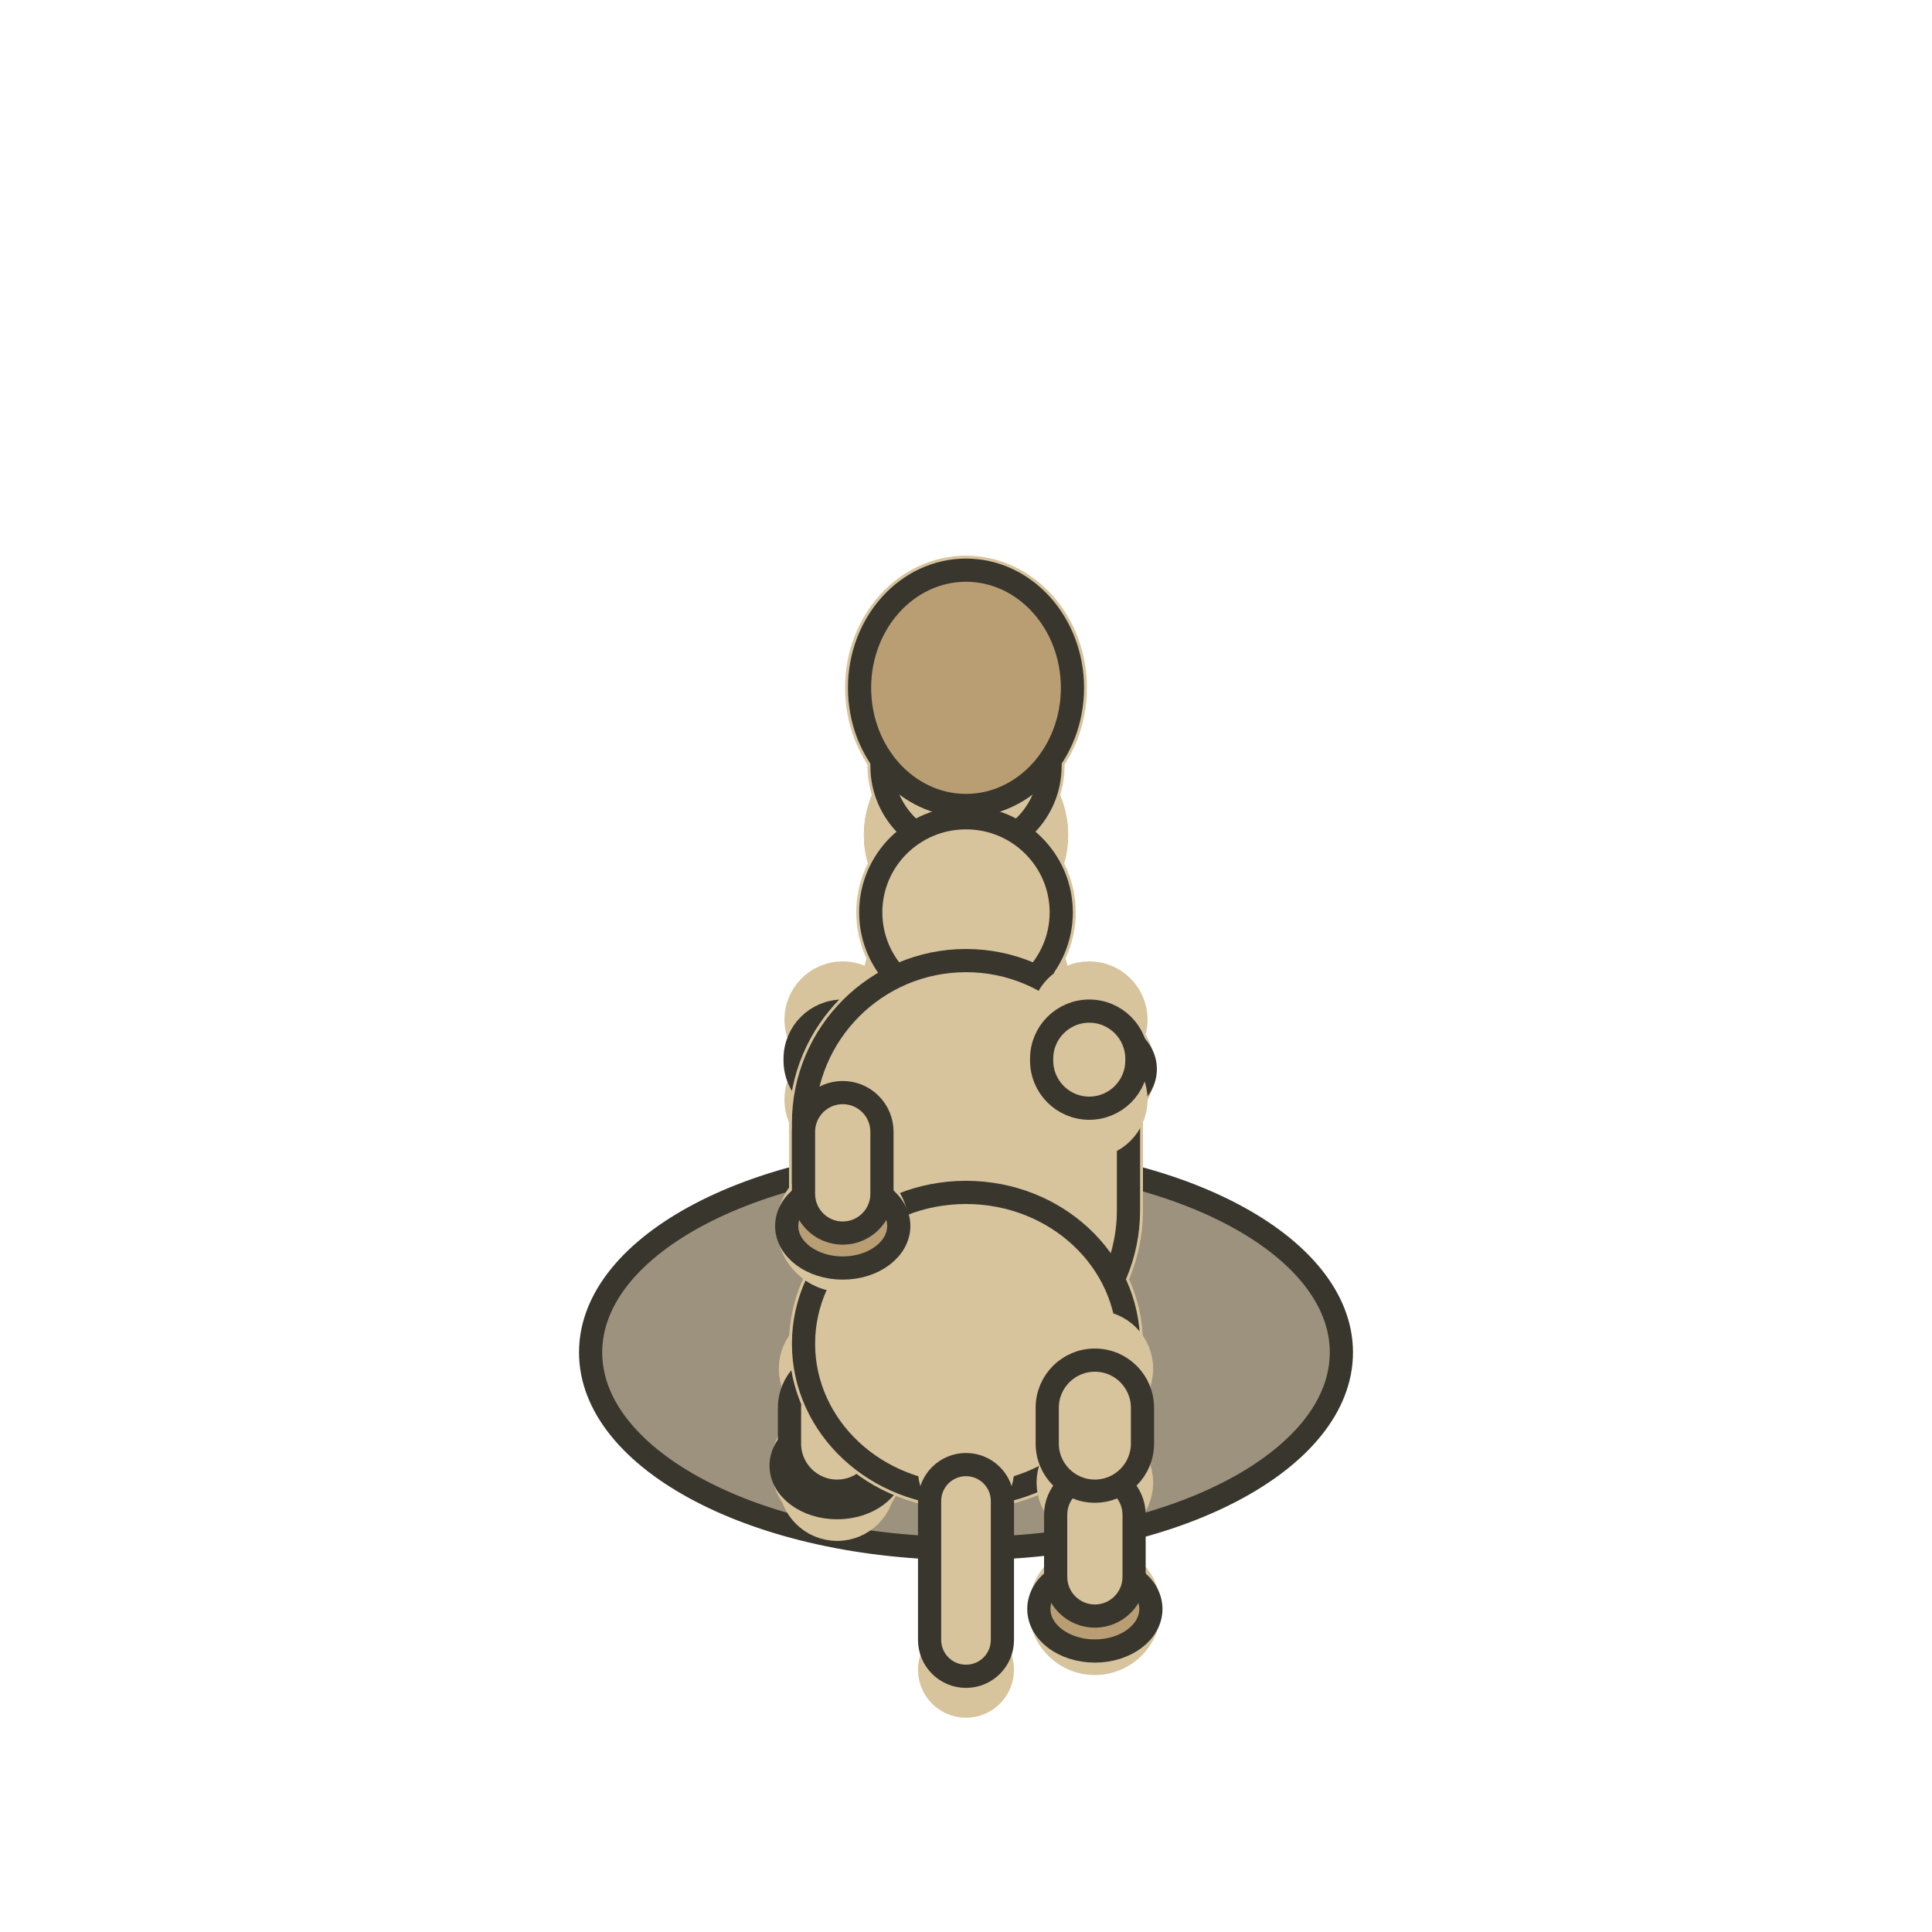
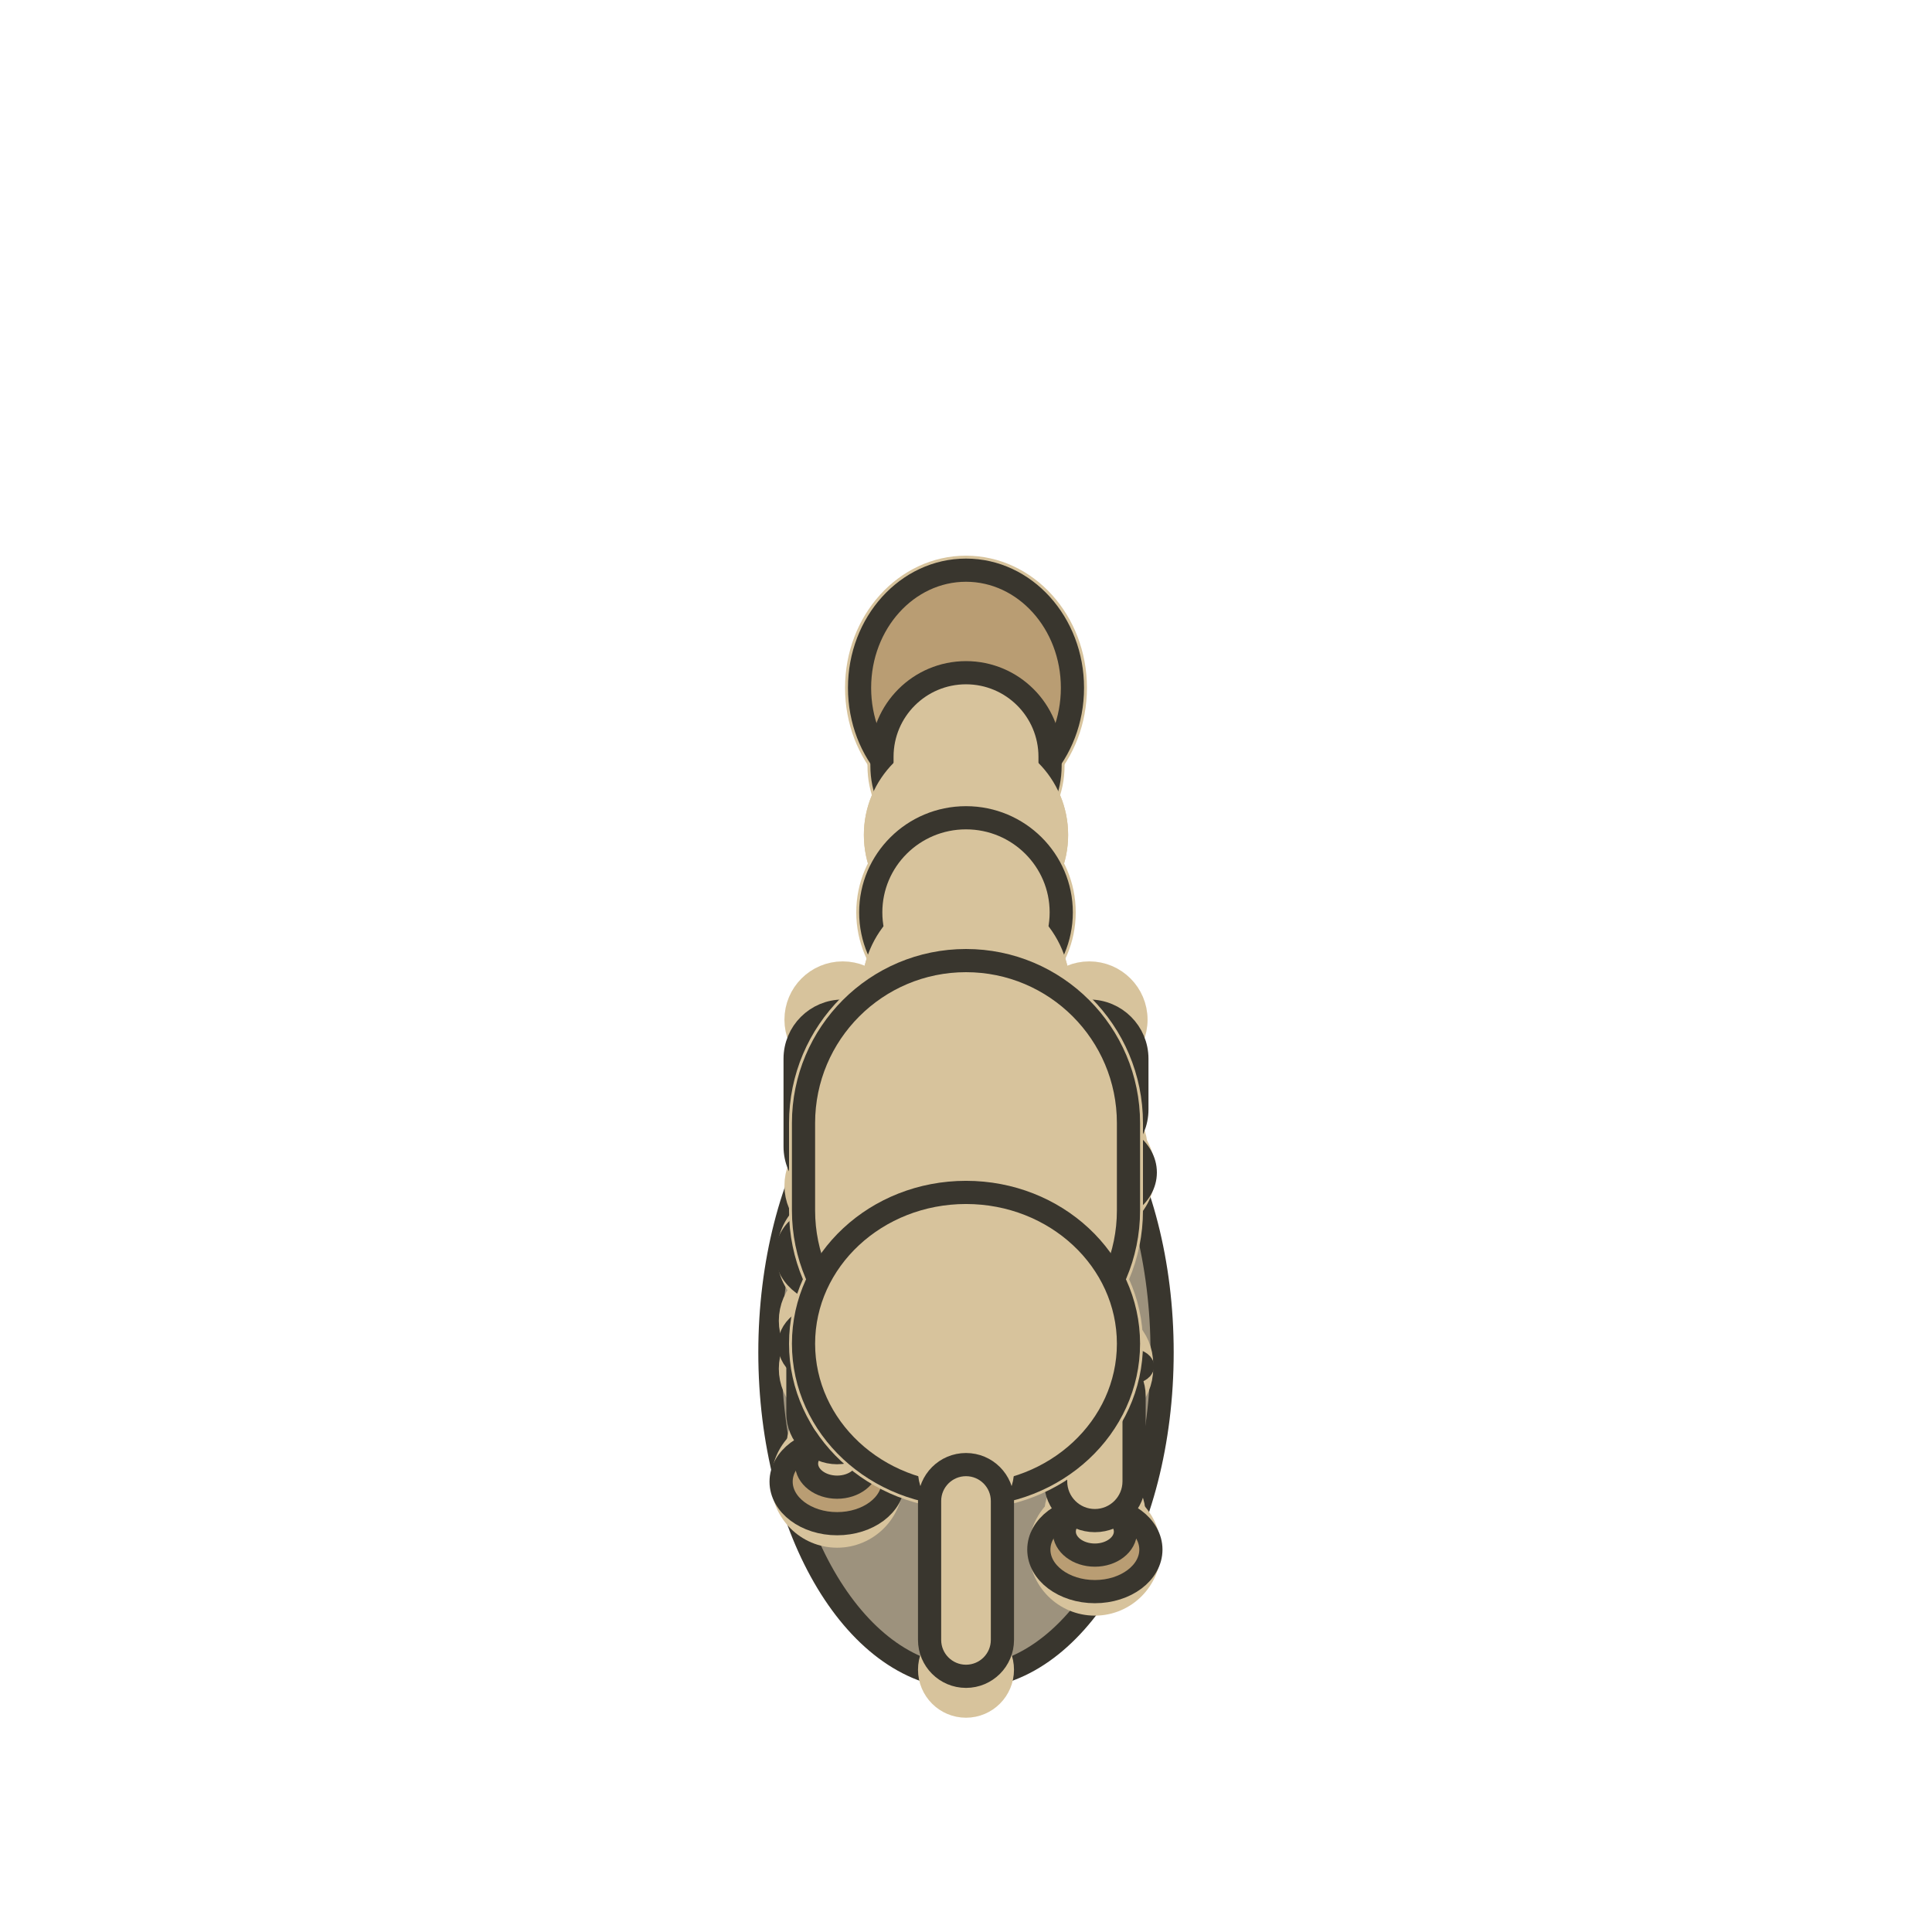
<svg xmlns="http://www.w3.org/2000/svg" viewBox="0 0 100 100">
  <style>.paperPlate{fill:#d7c39c;stroke:#39362e;stroke-width:1.2;vector-effect:non-scaling-stroke}.plateShade{fill:#b99d73}.paperPlate[data-palette-role="shadow"]{fill:#9d927d}.coreOccluderCell,.jointGasket{fill:#d7c39c;stroke:#d7c39c;stroke-width:1.5;vector-effect:non-scaling-stroke}.faceEye{fill:#fffdf7;stroke:#39362e;stroke-width:.8}.faceNose,.wingMembrane{fill:#b99d73;stroke:#39362e;stroke-width:.8;stroke-linejoin:round}</style>
  <g id="groundShadowGroup" data-compositing-group="ground shadow">
-     <ellipse id="castShadow" class="paperPlate" data-palette-role="shadow" cx="50" cy="70" rx="19.43" ry="10.15" />
+     <ellipse id="castShadow" class="paperPlate" data-palette-role="shadow" cx="0" cy="0" rx="19.43" ry="10.15" transform="matrix(0 -0.8660254 1 0 50 70)" />
  </g>
  <g id="cameraFarAppendagesGroup" data-compositing-group="camera-far appendages">
-     <circle id="nearFrontPawGasket" class="jointGasket" data-palette-role="base" cx="56.38" cy="55.338" r="2.668" />
-     <circle id="farRearPawGasket" class="jointGasket" data-palette-role="base" cx="43.33" cy="75.863" r="2.668" />
-     <circle id="farFrontKneeGasket" class="jointGasket" data-palette-role="base" cx="43.62" cy="56.917" r="2.268" />
-     <circle id="farRearKneeGasket" class="jointGasket" data-palette-role="base" cx="43.33" cy="76.739" r="2.268" />
+     <circle id="nearFrontPawGasket" class="jointGasket" data-palette-role="base" cx="56.38" cy="60.687" r="2.668" />
+     <circle id="farFrontPawGasket" class="jointGasket" data-palette-role="base" cx="43.62" cy="64.907" r="2.668" />
+     <circle id="farRearPawGasket" class="jointGasket" data-palette-role="base" cx="43.33" cy="76.691" r="2.668" />
+     <circle id="nearFrontKneeGasket" class="jointGasket" data-palette-role="base" cx="56.38" cy="59.448" r="2.268" />
+     <circle id="nearRearPawGasket" class="jointGasket" data-palette-role="base" cx="56.67" cy="80.207" r="2.668" />
+     <circle id="farFrontKneeGasket" class="jointGasket" data-palette-role="base" cx="43.62" cy="61.365" r="2.268" />
+     <circle id="farRearHockGasket" class="jointGasket" data-palette-role="base" cx="43.33" cy="74.824" r="1.868" />
+     <circle id="nearRearHockGasket" class="jointGasket" data-palette-role="base" cx="56.67" cy="78.34" r="1.868" />
+     <circle id="nearRearKneeGasket" class="jointGasket" data-palette-role="base" cx="56.67" cy="70.592" r="2.268" />
+     <circle id="farRearKneeGasket" class="jointGasket" data-palette-role="base" cx="43.33" cy="68.362" r="2.268" />
    <circle id="farFrontHipGasket" class="jointGasket" data-palette-role="base" cx="43.62" cy="52.779" r="2.268" />
+     <circle id="nearFrontHipGasket" class="jointGasket" data-palette-role="base" cx="56.38" cy="52.779" r="2.268" />
    <circle id="farRearHipGasket" class="jointGasket" data-palette-role="base" cx="43.33" cy="70.844" r="2.268" />
-     <ellipse id="nearFrontPawPlate" class="paperPlate plateShade" data-palette-role="hoof" cx="56.38" cy="55.338" rx="2.9" ry="2.175" />
-     <rect id="nearFrontLowerPlate" class="paperPlate" data-palette-role="base" x="56.015" y="54.887" width="2.31" height="4.06" rx="2.03" transform="rotate(-90 56.38 56.91673)" />
-     <ellipse id="farRearPawPlate" class="paperPlate plateShade" data-palette-role="hoof" cx="43.33" cy="75.863" rx="2.9" ry="2.175" />
-     <rect id="farRearLowerPlate" class="paperPlate" data-palette-role="base" x="42.965" y="74.709" width="1.607" height="4.06" rx="2.03" transform="rotate(-90 43.33 76.73934)" />
-     <rect id="farFrontUpperPlate" class="paperPlate" data-palette-role="base" x="43.176" y="50.314" width="5.025" height="4.93" rx="2.465" transform="rotate(90 43.62 52.77902)" />
-     <rect id="farRearUpperPlate" class="paperPlate" data-palette-role="base" x="42.886" y="68.379" width="6.783" height="4.93" rx="2.465" transform="rotate(90 43.33 70.8436)" />
+     <circle id="nearRearHipGasket" class="jointGasket" data-palette-role="base" cx="56.67" cy="70.844" r="2.268" />
+     <ellipse id="nearFrontPawPlate" class="paperPlate plateShade" data-palette-role="hoof" cx="56.38" cy="60.687" rx="2.9" ry="2.175" />
+     <rect id="nearFrontLowerPlate" class="paperPlate" data-palette-role="base" x="56.015" y="57.418" width="1.97" height="4.06" rx="2.03" transform="rotate(90 56.38 59.44817)" />
+     <ellipse id="farFrontPawPlate" class="paperPlate plateShade" data-palette-role="hoof" cx="43.62" cy="64.907" rx="2.9" ry="2.175" />
+     <rect id="farFrontLowerPlate" class="paperPlate" data-palette-role="base" x="43.255" y="59.335" width="4.272" height="4.06" rx="2.03" transform="rotate(90 43.62 61.36519)" />
+     <ellipse id="farRearPawPlate" class="paperPlate plateShade" data-palette-role="hoof" cx="43.33" cy="76.691" rx="2.9" ry="2.175" />
+     <rect id="farRearPasternPlate" class="paperPlate" data-palette-role="base" x="43.045" y="73.241" width="2.437" height="3.167" rx="1.583" transform="rotate(90 43.33 74.82396)" />
+     <rect id="nearFrontUpperPlate" class="paperPlate" data-palette-role="base" x="55.936" y="50.314" width="7.557" height="4.93" rx="2.465" transform="rotate(90 56.38 52.77902)" />
+     <ellipse id="nearRearPawPlate" class="paperPlate plateShade" data-palette-role="hoof" cx="56.67" cy="80.207" rx="2.9" ry="2.175" />
+     <rect id="nearRearPasternPlate" class="paperPlate" data-palette-role="base" x="56.385" y="76.757" width="2.437" height="3.167" rx="1.583" transform="rotate(90 56.67 78.34003)" />
+     <rect id="farFrontUpperPlate" class="paperPlate" data-palette-role="base" x="43.176" y="50.314" width="9.474" height="4.93" rx="2.465" transform="rotate(90 43.62 52.77902)" />
+     <rect id="farRearLowerPlate" class="paperPlate" data-palette-role="base" x="42.965" y="66.332" width="7.193" height="4.06" rx="2.03" transform="rotate(90 43.33 68.36151)" />
+     <rect id="nearRearLowerPlate" class="paperPlate" data-palette-role="base" x="56.305" y="68.562" width="8.479" height="4.06" rx="2.03" transform="rotate(90 56.67 70.59151)" />
+     <rect id="nearRearUpperPlate" class="paperPlate" data-palette-role="base" x="56.226" y="68.379" width="1.139" height="4.93" rx="2.465" transform="rotate(-90 56.67 70.8436)" />
+     <rect id="farRearUpperPlate" class="paperPlate" data-palette-role="base" x="42.886" y="68.379" width="3.369" height="4.93" rx="2.465" transform="rotate(-90 43.33 70.8436)" />
  </g>
  <g id="opaqueCoreOccluderGroup" data-compositing-group="opaque core occluder">
    <g id="coreOccluder" data-palette-role="base" data-geometry="opaque-union">
      <rect id="torsoPlateOccluderCell" class="coreOccluderCell" data-palette-role="base" x="48.486" y="61.139" width="21.343" height="16.82" rx="8.41" transform="rotate(-90 50 69.54901)" />
      <ellipse id="pelvisPlateOccluderCell" class="coreOccluderCell" data-palette-role="base" cx="50" cy="69.549" rx="8.41" ry="7.83" />
      <rect id="neckPlateOccluderCell" class="coreOccluderCell" data-palette-role="base" x="49.113" y="46.303" width="9.793" height="9.86" rx="4.93" transform="rotate(-90 50 51.23328)" />
      <rect id="headConnectorPlateOccluderCell" class="coreOccluderCell" data-palette-role="base" x="49.217" y="38.865" width="9.178" height="8.7" rx="4.35" transform="rotate(-90 50 43.2146)" />
      <ellipse id="headPlateOccluderCell" class="coreOccluderCell" data-palette-role="base" cx="50" cy="35.602" rx="5.51" ry="6.09" />
      <circle id="pelvisGasketOccluderCell" class="coreOccluderCell" data-palette-role="base" cx="50" cy="69.549" r="4.64" />
      <circle id="chestGasketOccluderCell" class="coreOccluderCell" data-palette-role="base" cx="50" cy="51.233" r="4.64" />
      <circle id="neckGasketOccluderCell" class="coreOccluderCell" data-palette-role="base" cx="50" cy="43.215" r="4.536" />
      <circle id="headGasketOccluderCell" class="coreOccluderCell" data-palette-role="base" cx="50" cy="35.602" r="4.64" />
    </g>
  </g>
  <g id="coreSurfaceGroup" data-compositing-group="core surface plates">
    <circle id="headGasket" class="jointGasket" data-palette-role="secondary" cx="50" cy="35.602" r="4.64" />
+     <ellipse id="headPlate" class="paperPlate plateShade" data-palette-role="secondary" cx="50" cy="35.602" rx="5.51" ry="6.09" />
+     <rect id="headConnectorPlate" class="paperPlate" data-palette-role="base" x="49.217" y="38.865" width="9.178" height="8.7" rx="4.35" transform="rotate(-90 50 43.2146)" />
    <circle id="neckGasket" class="jointGasket" data-palette-role="base" cx="50" cy="43.215" r="4.536" />
+     <rect id="neckPlate" class="paperPlate" data-palette-role="base" x="49.113" y="46.303" width="9.793" height="9.86" rx="4.93" transform="rotate(-90 50 51.23328)" />
    <circle id="chestGasket" class="jointGasket" data-palette-role="base" cx="50" cy="51.233" r="4.64" />
+     <rect id="torsoPlate" class="paperPlate" data-palette-role="base" x="48.486" y="61.139" width="21.343" height="16.82" rx="8.41" transform="rotate(-90 50 69.54901)" />
    <circle id="pelvisGasket" class="jointGasket" data-palette-role="base" cx="50" cy="69.549" r="4.64" />
-     <rect id="headConnectorPlate" class="paperPlate" data-palette-role="base" x="49.217" y="38.865" width="9.178" height="8.7" rx="4.35" transform="rotate(-90 50 43.2146)" />
-     <ellipse id="headPlate" class="paperPlate plateShade" data-palette-role="secondary" cx="50" cy="35.602" rx="5.51" ry="6.09" />
-     <rect id="neckPlate" class="paperPlate" data-palette-role="base" x="49.113" y="46.303" width="9.793" height="9.86" rx="4.93" transform="rotate(-90 50 51.23328)" />
-     <rect id="torsoPlate" class="paperPlate" data-palette-role="base" x="48.486" y="61.139" width="21.343" height="16.82" rx="8.41" transform="rotate(-90 50 69.54901)" />
    <ellipse id="pelvisPlate" class="paperPlate " data-palette-role="base" cx="50" cy="69.549" rx="8.41" ry="7.83" />
  </g>
  <g id="cameraNearAppendagesGroup" data-compositing-group="camera-near appendages">
-     <circle id="farFrontPawGasket" class="jointGasket" data-palette-role="base" cx="43.62" cy="63.458" r="2.668" />
-     <circle id="nearFrontKneeGasket" class="jointGasket" data-palette-role="base" cx="56.38" cy="56.917" r="2.268" />
-     <circle id="nearRearPawGasket" class="jointGasket" data-palette-role="base" cx="56.67" cy="83.281" r="2.668" />
-     <circle id="nearRearKneeGasket" class="jointGasket" data-palette-role="base" cx="56.67" cy="76.739" r="2.268" />
-     <circle id="nearFrontHipGasket" class="jointGasket" data-palette-role="base" cx="56.38" cy="52.779" r="2.268" />
-     <circle id="nearRearHipGasket" class="jointGasket" data-palette-role="base" cx="56.67" cy="70.844" r="2.268" />
    <circle id="tailBaseGasket" class="jointGasket" data-palette-role="secondary" cx="50" cy="76.146" r="1.734" />
    <circle id="tailTipGasket" class="jointGasket" data-palette-role="secondary" cx="50" cy="86.425" r="1.734" />
-     <ellipse id="farFrontPawPlate" class="paperPlate plateShade" data-palette-role="hoof" cx="43.62" cy="63.458" rx="2.9" ry="2.175" />
-     <rect id="farFrontLowerPlate" class="paperPlate" data-palette-role="base" x="43.255" y="54.887" width="7.272" height="4.06" rx="2.03" transform="rotate(90 43.62 56.91673)" />
-     <rect id="nearFrontUpperPlate" class="paperPlate" data-palette-role="base" x="55.936" y="50.314" width="5.025" height="4.93" rx="2.465" transform="rotate(90 56.38 52.77902)" />
-     <ellipse id="nearRearPawPlate" class="paperPlate plateShade" data-palette-role="hoof" cx="56.67" cy="83.281" rx="2.9" ry="2.175" />
-     <rect id="nearRearLowerPlate" class="paperPlate" data-palette-role="base" x="56.305" y="74.709" width="7.273" height="4.06" rx="2.03" transform="rotate(90 56.67 76.73934)" />
-     <rect id="nearRearUpperPlate" class="paperPlate" data-palette-role="base" x="56.226" y="68.379" width="6.783" height="4.93" rx="2.465" transform="rotate(90 56.67 70.8436)" />
    <rect id="tailPlate" class="paperPlate" data-palette-role="secondary" x="49.661" y="74.261" width="10.958" height="3.77" rx="1.885" transform="rotate(90 50 76.14614)" />
  </g>
  <g id="detailsGroup" data-compositing-group="paint/details/accessories" />
</svg>
